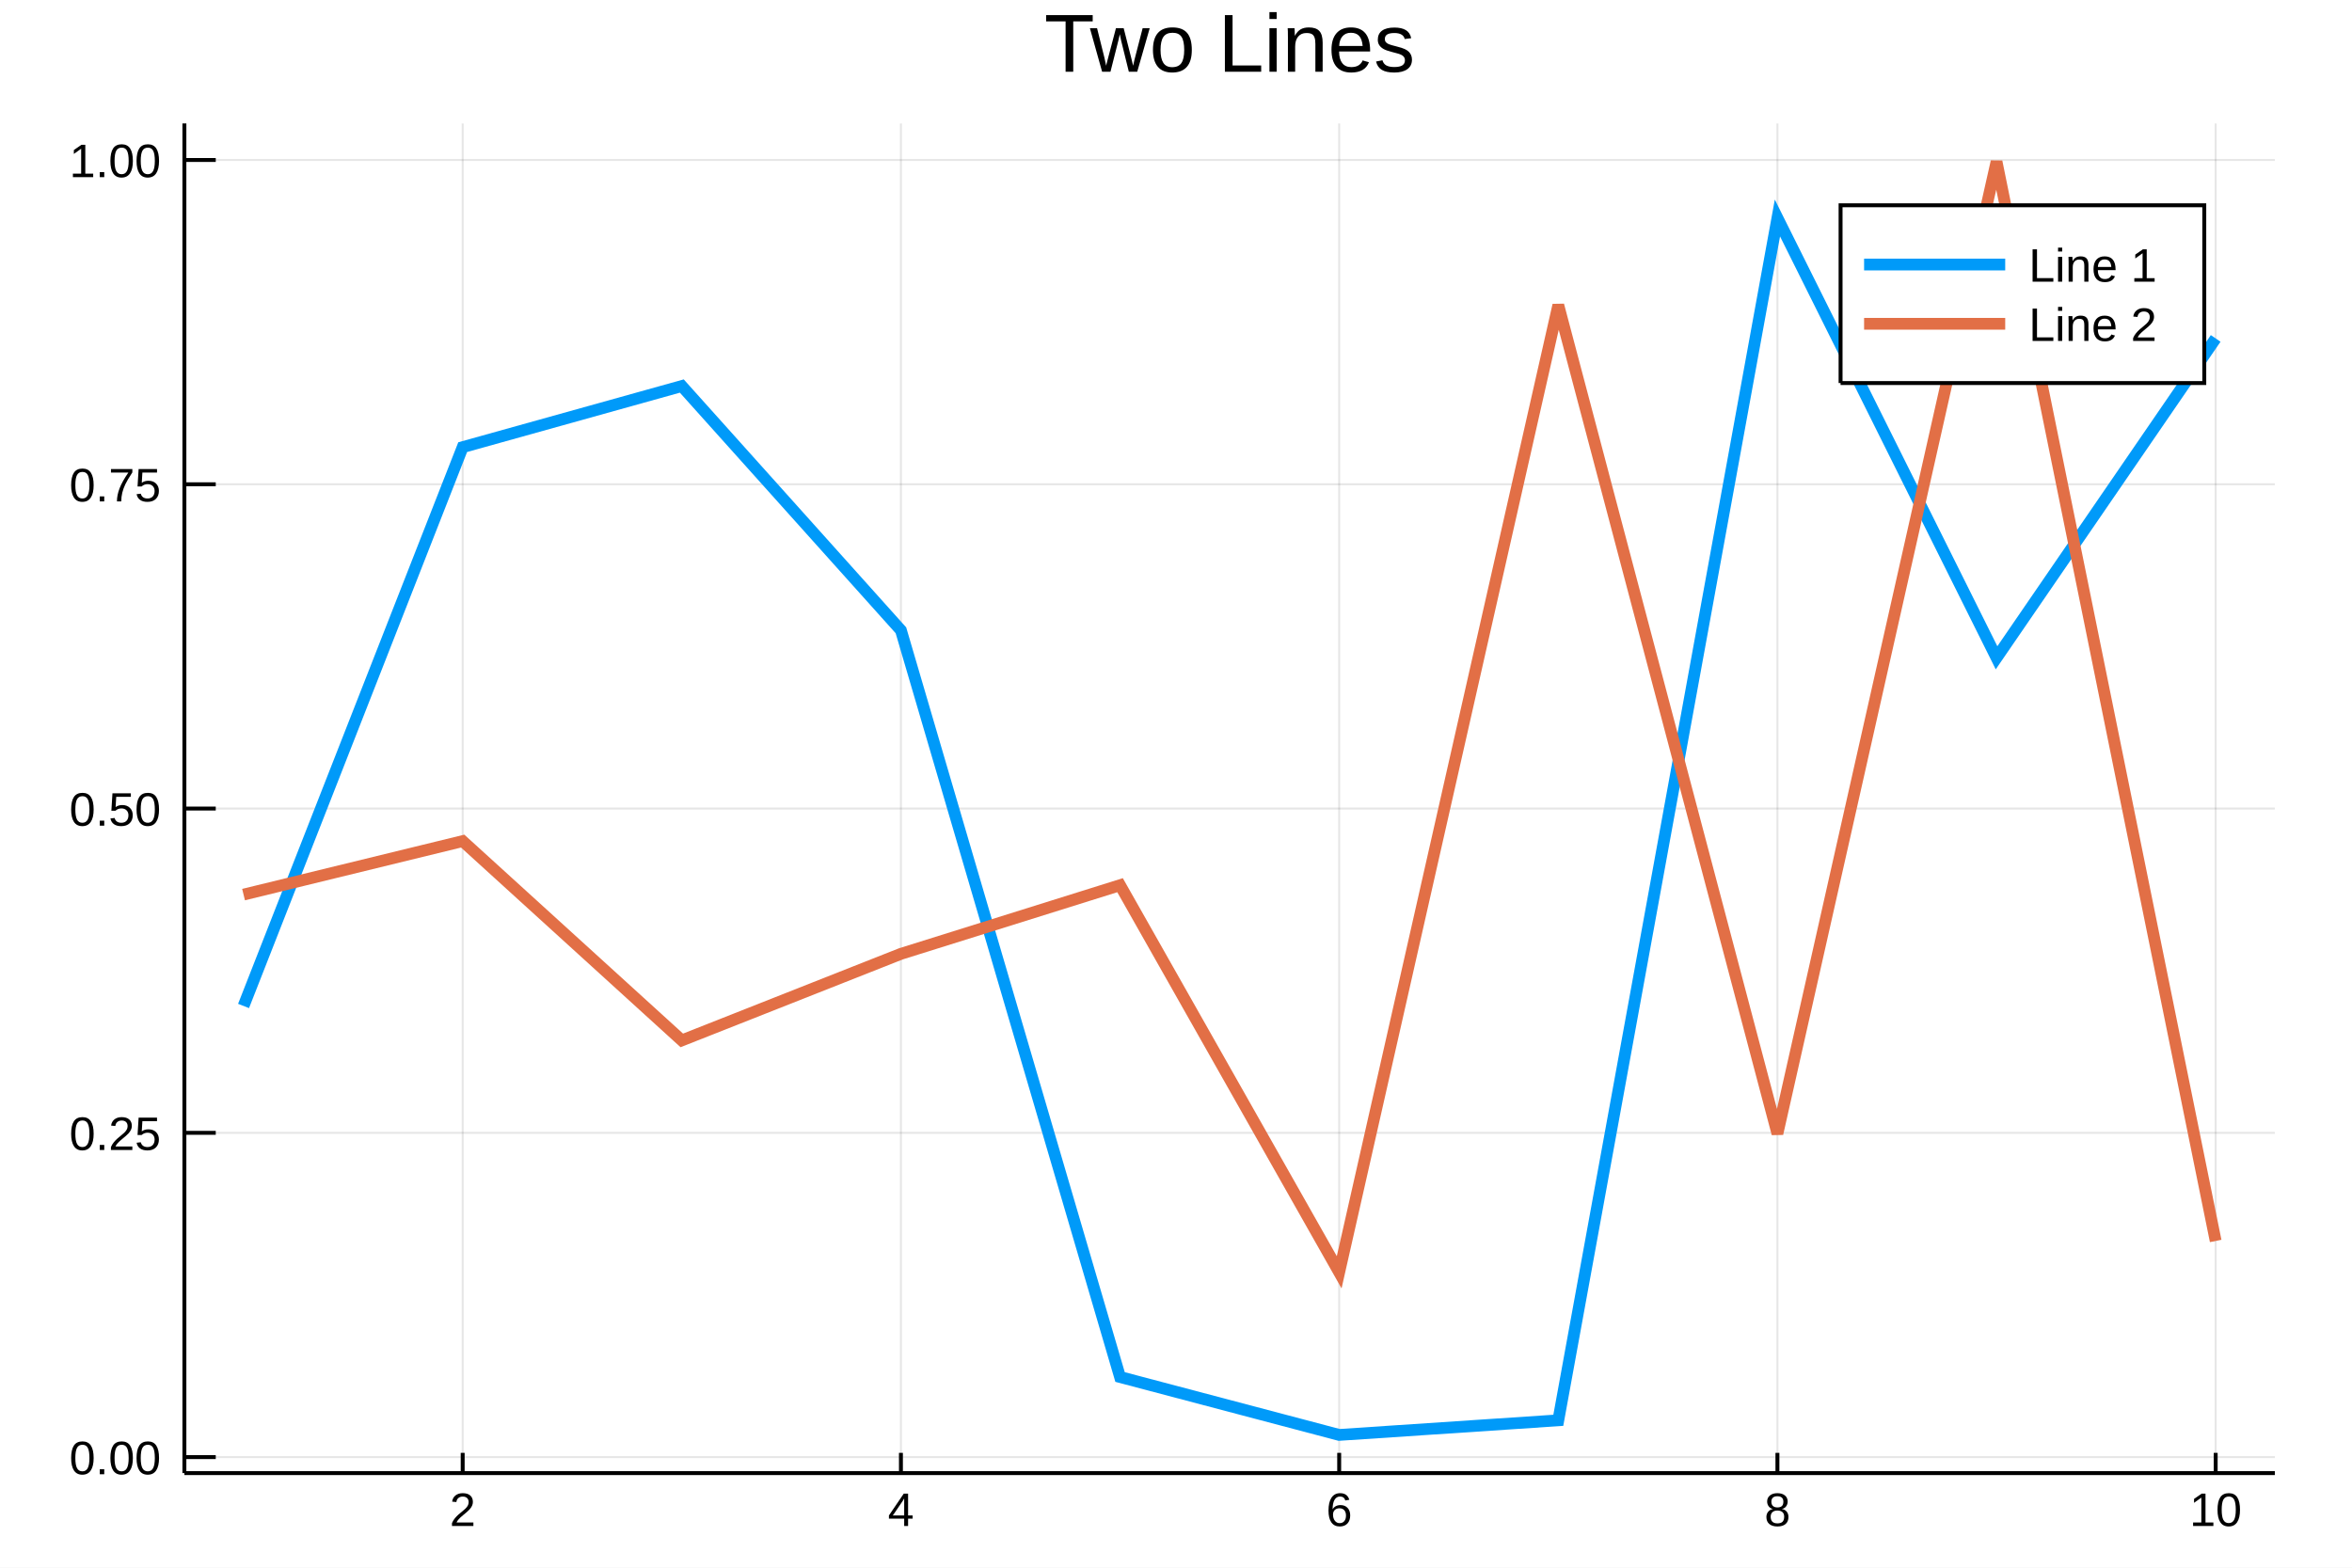
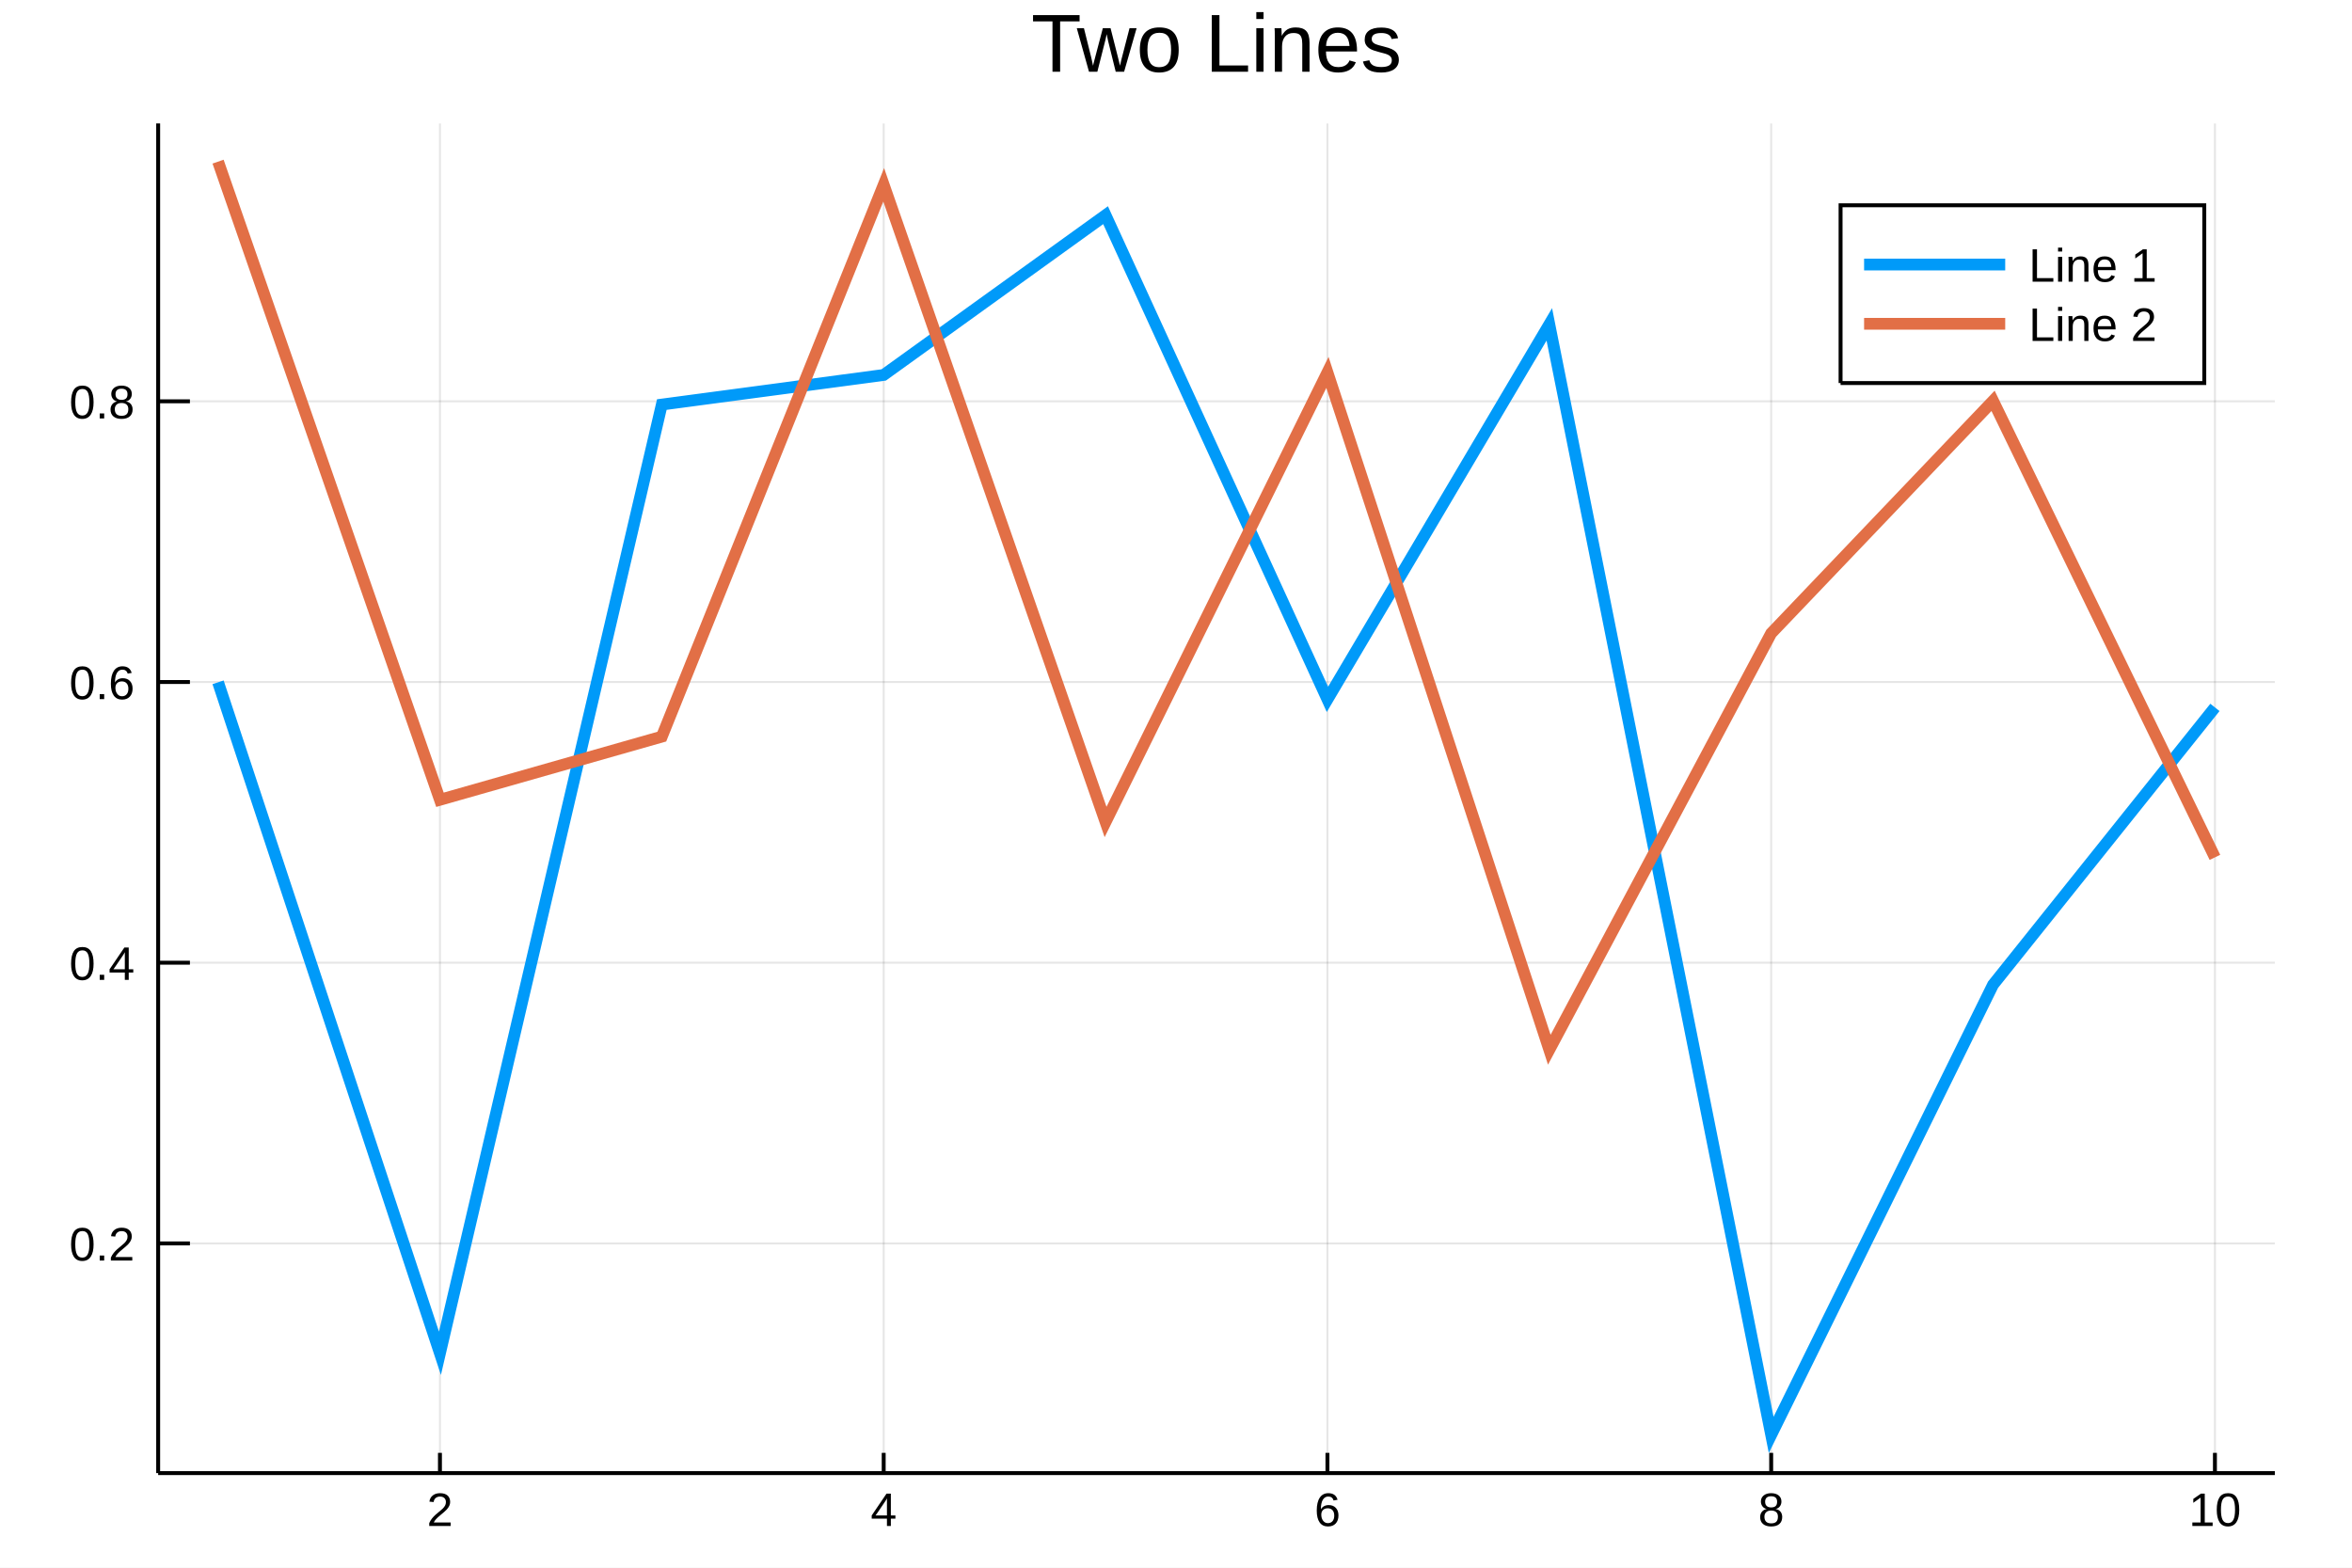
<svg xmlns="http://www.w3.org/2000/svg" width="600" height="400" viewBox="0 0 2400 1600">
  <defs>
-     <clipPath id="clip4900">
+     <clipPath id="clip3100">
      <rect x="0" y="0" width="2000" height="2000" />
    </clipPath>
  </defs>
  <defs>
-     <clipPath id="clip4901">
+     <clipPath id="clip3101">
      <rect x="0" y="0" width="2400" height="1600" />
    </clipPath>
  </defs>
-   <polygon clip-path="url(#clip4901)" points=" 0,1600 2400,1600 2400,0 0,0    " fill="#ffffff" fill-rule="evenodd" fill-opacity="1" />
+   <polygon clip-path="url(#clip3101)" points=" 0,1600 2400,1600 2400,0 0,0    " fill="#ffffff" fill-rule="evenodd" fill-opacity="1" />
  <defs>
-     <clipPath id="clip4902">
+     <clipPath id="clip3102">
      <rect x="480" y="0" width="1681" height="1600" />
    </clipPath>
  </defs>
-   <polygon clip-path="url(#clip4901)" points=" 188.156,1503.47 2321.26,1503.47 2321.26,125.984 188.156,125.984    " fill="#ffffff" fill-rule="evenodd" fill-opacity="1" />
+   <polygon clip-path="url(#clip3101)" points=" 161.394,1503.47 2321.26,1503.47 2321.26,125.984 161.394,125.984    " fill="#ffffff" fill-rule="evenodd" fill-opacity="1" />
  <defs>
-     <clipPath id="clip4903">
-       <rect x="188" y="125" width="2134" height="1378" />
+     <clipPath id="clip3103">
+       <rect x="161" y="125" width="2161" height="1378" />
    </clipPath>
  </defs>
-   <polyline clip-path="url(#clip4903)" style="stroke:#000000; stroke-width:2; stroke-opacity:0.1; fill:none" points="   472.123,1503.47 472.123,125.984    " />
-   <polyline clip-path="url(#clip4903)" style="stroke:#000000; stroke-width:2; stroke-opacity:0.1; fill:none" points="   919.314,1503.47 919.314,125.984    " />
-   <polyline clip-path="url(#clip4903)" style="stroke:#000000; stroke-width:2; stroke-opacity:0.1; fill:none" points="   1366.51,1503.47 1366.51,125.984    " />
-   <polyline clip-path="url(#clip4903)" style="stroke:#000000; stroke-width:2; stroke-opacity:0.1; fill:none" points="   1813.7,1503.47 1813.7,125.984    " />
-   <polyline clip-path="url(#clip4903)" style="stroke:#000000; stroke-width:2; stroke-opacity:0.1; fill:none" points="   2260.89,1503.47 2260.89,125.984    " />
-   <polyline clip-path="url(#clip4903)" style="stroke:#000000; stroke-width:2; stroke-opacity:0.1; fill:none" points="   188.156,1487.14 2321.26,1487.14    " />
-   <polyline clip-path="url(#clip4903)" style="stroke:#000000; stroke-width:2; stroke-opacity:0.1; fill:none" points="   188.156,1156.18 2321.26,1156.18    " />
-   <polyline clip-path="url(#clip4903)" style="stroke:#000000; stroke-width:2; stroke-opacity:0.1; fill:none" points="   188.156,825.213 2321.26,825.213    " />
-   <polyline clip-path="url(#clip4903)" style="stroke:#000000; stroke-width:2; stroke-opacity:0.1; fill:none" points="   188.156,494.25 2321.26,494.25    " />
-   <polyline clip-path="url(#clip4903)" style="stroke:#000000; stroke-width:2; stroke-opacity:0.1; fill:none" points="   188.156,163.288 2321.26,163.288    " />
-   <polyline clip-path="url(#clip4901)" style="stroke:#000000; stroke-width:4; stroke-opacity:1; fill:none" points="   188.156,1503.47 2321.26,1503.47    " />
-   <polyline clip-path="url(#clip4901)" style="stroke:#000000; stroke-width:4; stroke-opacity:1; fill:none" points="   188.156,1503.47 188.156,125.984    " />
-   <polyline clip-path="url(#clip4901)" style="stroke:#000000; stroke-width:4; stroke-opacity:1; fill:none" points="   472.123,1503.47 472.123,1482.81    " />
-   <polyline clip-path="url(#clip4901)" style="stroke:#000000; stroke-width:4; stroke-opacity:1; fill:none" points="   919.314,1503.47 919.314,1482.81    " />
-   <polyline clip-path="url(#clip4901)" style="stroke:#000000; stroke-width:4; stroke-opacity:1; fill:none" points="   1366.51,1503.47 1366.51,1482.81    " />
-   <polyline clip-path="url(#clip4901)" style="stroke:#000000; stroke-width:4; stroke-opacity:1; fill:none" points="   1813.7,1503.47 1813.7,1482.81    " />
-   <polyline clip-path="url(#clip4901)" style="stroke:#000000; stroke-width:4; stroke-opacity:1; fill:none" points="   2260.89,1503.47 2260.89,1482.81    " />
-   <polyline clip-path="url(#clip4901)" style="stroke:#000000; stroke-width:4; stroke-opacity:1; fill:none" points="   188.156,1487.14 220.153,1487.14    " />
-   <polyline clip-path="url(#clip4901)" style="stroke:#000000; stroke-width:4; stroke-opacity:1; fill:none" points="   188.156,1156.18 220.153,1156.18    " />
-   <polyline clip-path="url(#clip4901)" style="stroke:#000000; stroke-width:4; stroke-opacity:1; fill:none" points="   188.156,825.213 220.153,825.213    " />
-   <polyline clip-path="url(#clip4901)" style="stroke:#000000; stroke-width:4; stroke-opacity:1; fill:none" points="   188.156,494.25 220.153,494.25    " />
-   <polyline clip-path="url(#clip4901)" style="stroke:#000000; stroke-width:4; stroke-opacity:1; fill:none" points="   188.156,163.288 220.153,163.288    " />
-   <g clip-path="url(#clip4901)">
-     <text style="fill:#000000; fill-opacity:1; font-family:Arial,Helvetica Neue,Helvetica,sans-serif; font-size:48px; text-anchor:middle;" transform="rotate(0, 472.123, 1557.47)" x="472.123" y="1557.47">2</text>
+   <polyline clip-path="url(#clip3103)" style="stroke:#000000; stroke-width:2; stroke-opacity:0.1; fill:none" points="   448.923,1503.47 448.923,125.984    " />
+   <polyline clip-path="url(#clip3103)" style="stroke:#000000; stroke-width:2; stroke-opacity:0.1; fill:none" points="   901.725,1503.47 901.725,125.984    " />
+   <polyline clip-path="url(#clip3103)" style="stroke:#000000; stroke-width:2; stroke-opacity:0.1; fill:none" points="   1354.53,1503.47 1354.53,125.984    " />
+   <polyline clip-path="url(#clip3103)" style="stroke:#000000; stroke-width:2; stroke-opacity:0.1; fill:none" points="   1807.33,1503.47 1807.33,125.984    " />
+   <polyline clip-path="url(#clip3103)" style="stroke:#000000; stroke-width:2; stroke-opacity:0.1; fill:none" points="   2260.13,1503.47 2260.13,125.984    " />
+   <polyline clip-path="url(#clip3103)" style="stroke:#000000; stroke-width:2; stroke-opacity:0.1; fill:none" points="   161.394,1269.03 2321.26,1269.03    " />
+   <polyline clip-path="url(#clip3103)" style="stroke:#000000; stroke-width:2; stroke-opacity:0.1; fill:none" points="   161.394,982.547 2321.26,982.547    " />
+   <polyline clip-path="url(#clip3103)" style="stroke:#000000; stroke-width:2; stroke-opacity:0.1; fill:none" points="   161.394,696.062 2321.26,696.062    " />
+   <polyline clip-path="url(#clip3103)" style="stroke:#000000; stroke-width:2; stroke-opacity:0.1; fill:none" points="   161.394,409.577 2321.26,409.577    " />
+   <polyline clip-path="url(#clip3101)" style="stroke:#000000; stroke-width:4; stroke-opacity:1; fill:none" points="   161.394,1503.47 2321.26,1503.47    " />
+   <polyline clip-path="url(#clip3101)" style="stroke:#000000; stroke-width:4; stroke-opacity:1; fill:none" points="   161.394,1503.47 161.394,125.984    " />
+   <polyline clip-path="url(#clip3101)" style="stroke:#000000; stroke-width:4; stroke-opacity:1; fill:none" points="   448.923,1503.47 448.923,1482.81    " />
+   <polyline clip-path="url(#clip3101)" style="stroke:#000000; stroke-width:4; stroke-opacity:1; fill:none" points="   901.725,1503.47 901.725,1482.81    " />
+   <polyline clip-path="url(#clip3101)" style="stroke:#000000; stroke-width:4; stroke-opacity:1; fill:none" points="   1354.53,1503.47 1354.53,1482.81    " />
+   <polyline clip-path="url(#clip3101)" style="stroke:#000000; stroke-width:4; stroke-opacity:1; fill:none" points="   1807.33,1503.47 1807.33,1482.81    " />
+   <polyline clip-path="url(#clip3101)" style="stroke:#000000; stroke-width:4; stroke-opacity:1; fill:none" points="   2260.13,1503.47 2260.13,1482.81    " />
+   <polyline clip-path="url(#clip3101)" style="stroke:#000000; stroke-width:4; stroke-opacity:1; fill:none" points="   161.394,1269.03 193.792,1269.03    " />
+   <polyline clip-path="url(#clip3101)" style="stroke:#000000; stroke-width:4; stroke-opacity:1; fill:none" points="   161.394,982.547 193.792,982.547    " />
+   <polyline clip-path="url(#clip3101)" style="stroke:#000000; stroke-width:4; stroke-opacity:1; fill:none" points="   161.394,696.062 193.792,696.062    " />
+   <polyline clip-path="url(#clip3101)" style="stroke:#000000; stroke-width:4; stroke-opacity:1; fill:none" points="   161.394,409.577 193.792,409.577    " />
+   <g clip-path="url(#clip3101)">
+     <text style="fill:#000000; fill-opacity:1; font-family:Arial,Helvetica Neue,Helvetica,sans-serif; font-size:48px; text-anchor:middle;" transform="rotate(0, 448.923, 1557.47)" x="448.923" y="1557.47">2</text>
  </g>
-   <g clip-path="url(#clip4901)">
-     <text style="fill:#000000; fill-opacity:1; font-family:Arial,Helvetica Neue,Helvetica,sans-serif; font-size:48px; text-anchor:middle;" transform="rotate(0, 919.314, 1557.47)" x="919.314" y="1557.47">4</text>
+   <g clip-path="url(#clip3101)">
+     <text style="fill:#000000; fill-opacity:1; font-family:Arial,Helvetica Neue,Helvetica,sans-serif; font-size:48px; text-anchor:middle;" transform="rotate(0, 901.725, 1557.47)" x="901.725" y="1557.47">4</text>
  </g>
-   <g clip-path="url(#clip4901)">
-     <text style="fill:#000000; fill-opacity:1; font-family:Arial,Helvetica Neue,Helvetica,sans-serif; font-size:48px; text-anchor:middle;" transform="rotate(0, 1366.51, 1557.47)" x="1366.51" y="1557.47">6</text>
+   <g clip-path="url(#clip3101)">
+     <text style="fill:#000000; fill-opacity:1; font-family:Arial,Helvetica Neue,Helvetica,sans-serif; font-size:48px; text-anchor:middle;" transform="rotate(0, 1354.53, 1557.47)" x="1354.53" y="1557.47">6</text>
  </g>
-   <g clip-path="url(#clip4901)">
-     <text style="fill:#000000; fill-opacity:1; font-family:Arial,Helvetica Neue,Helvetica,sans-serif; font-size:48px; text-anchor:middle;" transform="rotate(0, 1813.7, 1557.47)" x="1813.7" y="1557.47">8</text>
+   <g clip-path="url(#clip3101)">
+     <text style="fill:#000000; fill-opacity:1; font-family:Arial,Helvetica Neue,Helvetica,sans-serif; font-size:48px; text-anchor:middle;" transform="rotate(0, 1807.33, 1557.47)" x="1807.33" y="1557.47">8</text>
  </g>
-   <g clip-path="url(#clip4901)">
-     <text style="fill:#000000; fill-opacity:1; font-family:Arial,Helvetica Neue,Helvetica,sans-serif; font-size:48px; text-anchor:middle;" transform="rotate(0, 2260.89, 1557.47)" x="2260.89" y="1557.47">10</text>
+   <g clip-path="url(#clip3101)">
+     <text style="fill:#000000; fill-opacity:1; font-family:Arial,Helvetica Neue,Helvetica,sans-serif; font-size:48px; text-anchor:middle;" transform="rotate(0, 2260.13, 1557.47)" x="2260.13" y="1557.47">10</text>
  </g>
-   <g clip-path="url(#clip4901)">
-     <text style="fill:#000000; fill-opacity:1; font-family:Arial,Helvetica Neue,Helvetica,sans-serif; font-size:48px; text-anchor:end;" transform="rotate(0, 164.156, 1504.64)" x="164.156" y="1504.64">0.00</text>
+   <g clip-path="url(#clip3101)">
+     <text style="fill:#000000; fill-opacity:1; font-family:Arial,Helvetica Neue,Helvetica,sans-serif; font-size:48px; text-anchor:end;" transform="rotate(0, 137.394, 1286.53)" x="137.394" y="1286.53">0.2</text>
  </g>
-   <g clip-path="url(#clip4901)">
-     <text style="fill:#000000; fill-opacity:1; font-family:Arial,Helvetica Neue,Helvetica,sans-serif; font-size:48px; text-anchor:end;" transform="rotate(0, 164.156, 1173.68)" x="164.156" y="1173.68">0.25</text>
+   <g clip-path="url(#clip3101)">
+     <text style="fill:#000000; fill-opacity:1; font-family:Arial,Helvetica Neue,Helvetica,sans-serif; font-size:48px; text-anchor:end;" transform="rotate(0, 137.394, 1000.05)" x="137.394" y="1000.05">0.4</text>
  </g>
-   <g clip-path="url(#clip4901)">
-     <text style="fill:#000000; fill-opacity:1; font-family:Arial,Helvetica Neue,Helvetica,sans-serif; font-size:48px; text-anchor:end;" transform="rotate(0, 164.156, 842.713)" x="164.156" y="842.713">0.50</text>
+   <g clip-path="url(#clip3101)">
+     <text style="fill:#000000; fill-opacity:1; font-family:Arial,Helvetica Neue,Helvetica,sans-serif; font-size:48px; text-anchor:end;" transform="rotate(0, 137.394, 713.562)" x="137.394" y="713.562">0.6</text>
  </g>
-   <g clip-path="url(#clip4901)">
-     <text style="fill:#000000; fill-opacity:1; font-family:Arial,Helvetica Neue,Helvetica,sans-serif; font-size:48px; text-anchor:end;" transform="rotate(0, 164.156, 511.75)" x="164.156" y="511.75">0.75</text>
+   <g clip-path="url(#clip3101)">
+     <text style="fill:#000000; fill-opacity:1; font-family:Arial,Helvetica Neue,Helvetica,sans-serif; font-size:48px; text-anchor:end;" transform="rotate(0, 137.394, 427.077)" x="137.394" y="427.077">0.8</text>
  </g>
-   <g clip-path="url(#clip4901)">
-     <text style="fill:#000000; fill-opacity:1; font-family:Arial,Helvetica Neue,Helvetica,sans-serif; font-size:48px; text-anchor:end;" transform="rotate(0, 164.156, 180.788)" x="164.156" y="180.788">1.00</text>
+   <g clip-path="url(#clip3101)">
+     <text style="fill:#000000; fill-opacity:1; font-family:Arial,Helvetica Neue,Helvetica,sans-serif; font-size:84px; text-anchor:middle;" transform="rotate(0, 1241.33, 73.2)" x="1241.33" y="73.2">Two Lines</text>
  </g>
-   <g clip-path="url(#clip4901)">
-     <text style="fill:#000000; fill-opacity:1; font-family:Arial,Helvetica Neue,Helvetica,sans-serif; font-size:84px; text-anchor:middle;" transform="rotate(0, 1254.71, 73.2)" x="1254.71" y="73.2">Two Lines</text>
-   </g>
-   <polyline clip-path="url(#clip4903)" style="stroke:#009af9; stroke-width:12; stroke-opacity:1; fill:none" points="   248.527,1026.7 472.123,456.364 695.719,393.993 919.314,643.292 1142.91,1405.4 1366.51,1464.49 1590.1,1449.58 1813.7,222.483 2037.29,671.346 2260.89,345.399       " />
-   <polyline clip-path="url(#clip4903)" style="stroke:#e26f46; stroke-width:12; stroke-opacity:1; fill:none" points="   248.527,913.036 472.123,858.437 695.719,1061.85 919.314,973.489 1142.91,903.433 1366.51,1298.52 1590.1,311.437 1813.7,1157.01 2037.29,164.97 2260.89,1266.54       " />
-   <polygon clip-path="url(#clip4901)" points=" 1878.14,390.944 2249.26,390.944 2249.26,209.504 1878.14,209.504    " fill="#ffffff" fill-rule="evenodd" fill-opacity="1" />
-   <polyline clip-path="url(#clip4901)" style="stroke:#000000; stroke-width:4; stroke-opacity:1; fill:none" points="   1878.14,390.944 2249.26,390.944 2249.26,209.504 1878.14,209.504 1878.14,390.944    " />
-   <polyline clip-path="url(#clip4901)" style="stroke:#009af9; stroke-width:12; stroke-opacity:1; fill:none" points="   1902.14,269.984 2046.14,269.984    " />
-   <g clip-path="url(#clip4901)">
+   <polyline clip-path="url(#clip3103)" style="stroke:#009af9; stroke-width:12; stroke-opacity:1; fill:none" points="   222.522,696.375 448.923,1381.19 675.324,412.893 901.725,382.668 1128.13,219.613 1354.53,713.775 1580.93,331.062 1807.33,1464.49 2033.73,1005.01 2260.13,721.991       " />
+   <polyline clip-path="url(#clip3103)" style="stroke:#e26f46; stroke-width:12; stroke-opacity:1; fill:none" points="   222.522,164.97 448.923,816.259 675.324,751.813 901.725,188.603 1128.13,838.917 1354.53,380.09 1580.93,1071.38 1807.33,646.356 2033.73,409.109 2260.13,875.035       " />
+   <polygon clip-path="url(#clip3101)" points=" 1878.14,390.944 2249.26,390.944 2249.26,209.504 1878.14,209.504    " fill="#ffffff" fill-rule="evenodd" fill-opacity="1" />
+   <polyline clip-path="url(#clip3101)" style="stroke:#000000; stroke-width:4; stroke-opacity:1; fill:none" points="   1878.14,390.944 2249.26,390.944 2249.26,209.504 1878.14,209.504 1878.14,390.944    " />
+   <polyline clip-path="url(#clip3101)" style="stroke:#009af9; stroke-width:12; stroke-opacity:1; fill:none" points="   1902.14,269.984 2046.14,269.984    " />
+   <g clip-path="url(#clip3101)">
    <text style="fill:#000000; fill-opacity:1; font-family:Arial,Helvetica Neue,Helvetica,sans-serif; font-size:48px; text-anchor:start;" transform="rotate(0, 2070.14, 287.484)" x="2070.14" y="287.484">Line 1</text>
  </g>
-   <polyline clip-path="url(#clip4901)" style="stroke:#e26f46; stroke-width:12; stroke-opacity:1; fill:none" points="   1902.14,330.464 2046.14,330.464    " />
-   <g clip-path="url(#clip4901)">
+   <polyline clip-path="url(#clip3101)" style="stroke:#e26f46; stroke-width:12; stroke-opacity:1; fill:none" points="   1902.14,330.464 2046.14,330.464    " />
+   <g clip-path="url(#clip3101)">
    <text style="fill:#000000; fill-opacity:1; font-family:Arial,Helvetica Neue,Helvetica,sans-serif; font-size:48px; text-anchor:start;" transform="rotate(0, 2070.14, 347.964)" x="2070.14" y="347.964">Line 2</text>
  </g>
</svg>
